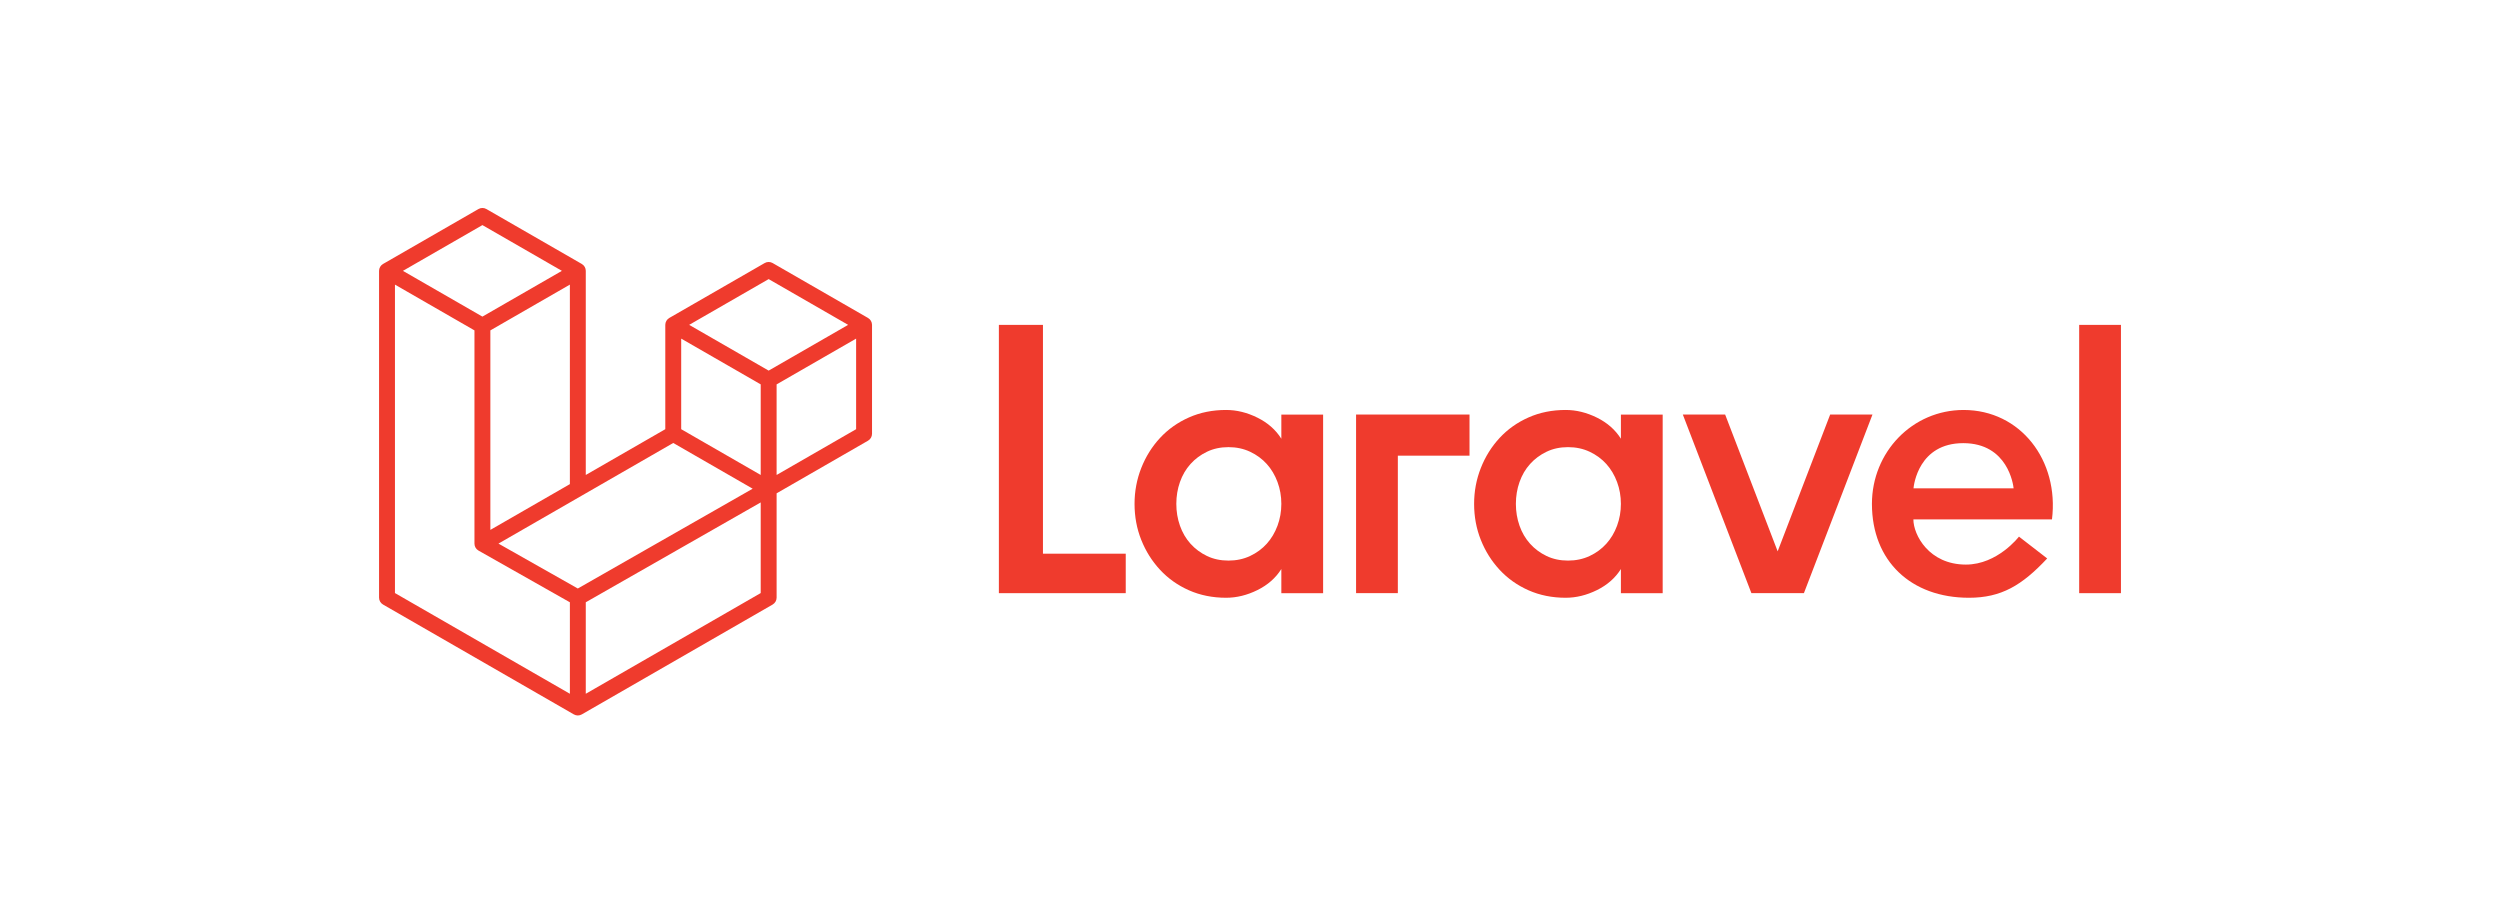
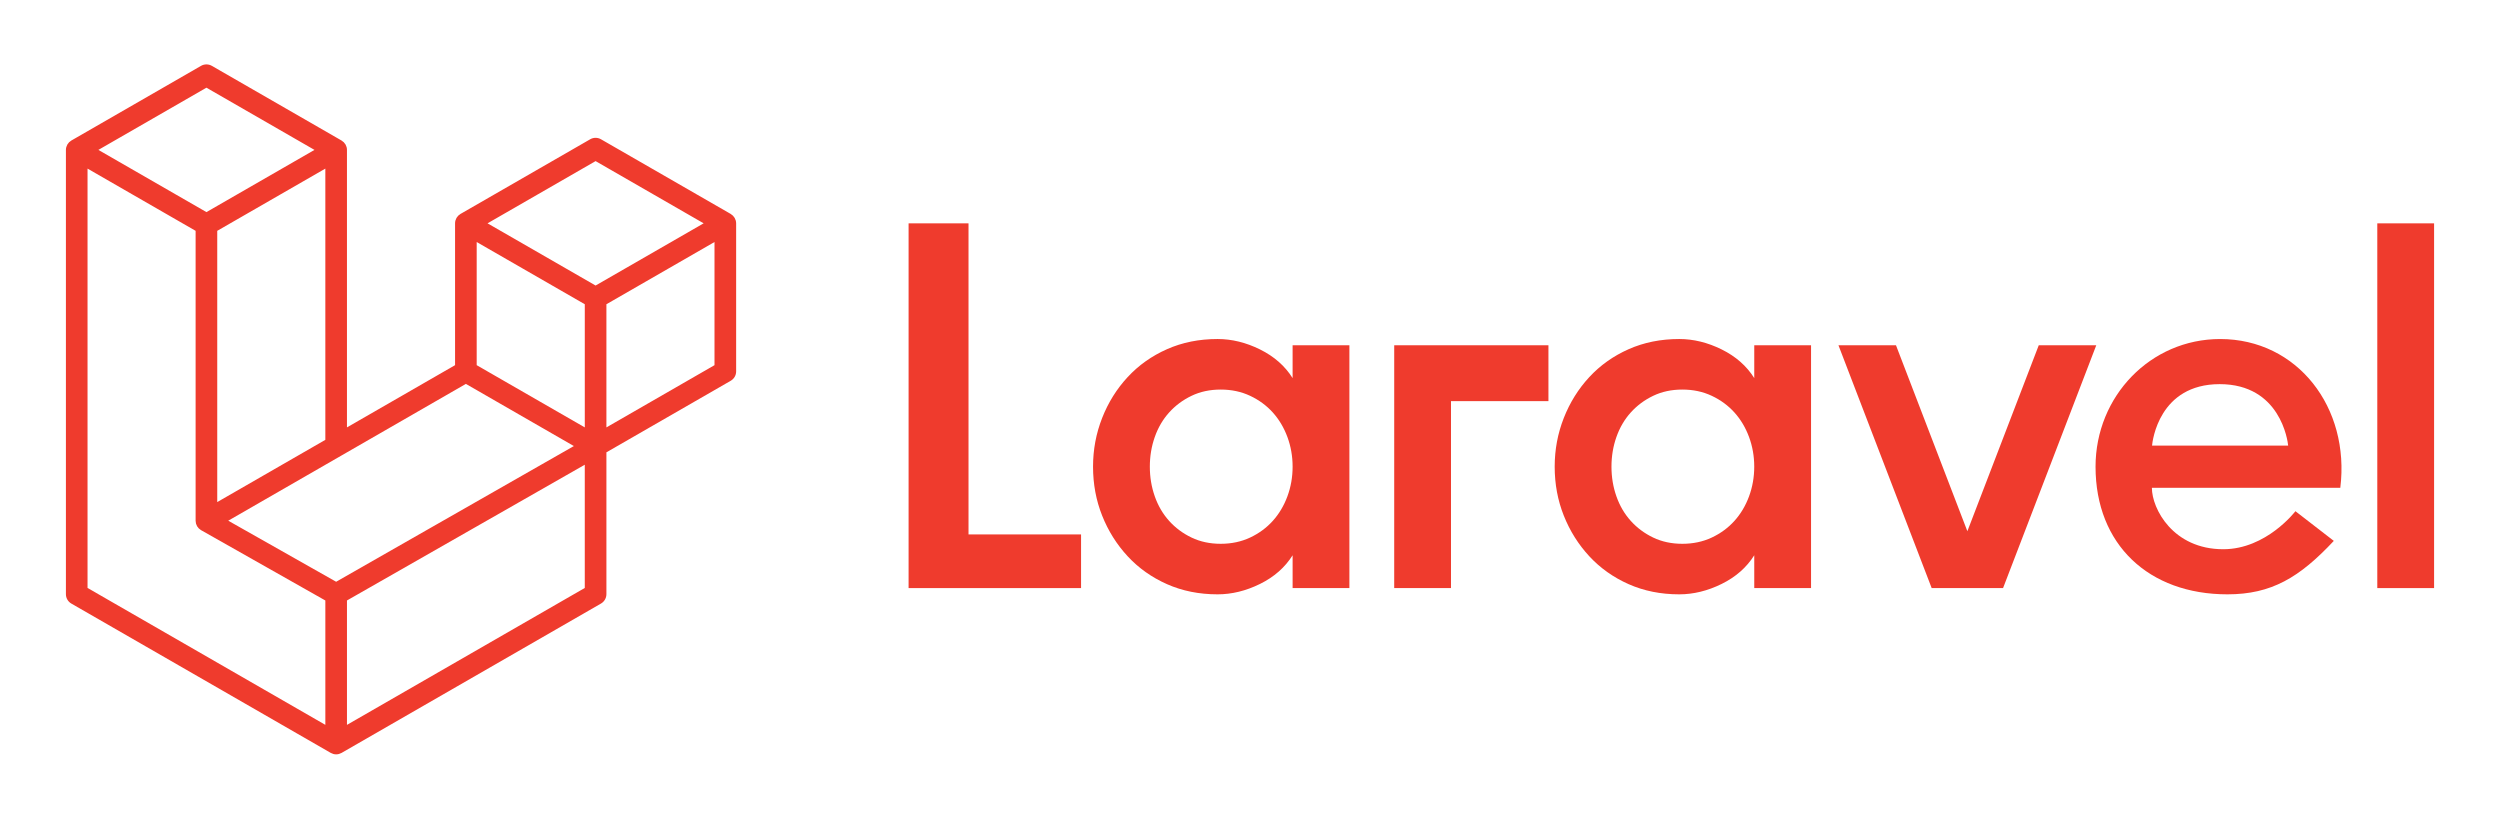
- <svg xmlns="http://www.w3.org/2000/svg" id="Layer_1" x="0px" y="0px" viewBox="0 0 934 345">
-   <g id="g20" fill="#EF3B2D">
+ <svg xmlns="http://www.w3.org/2000/svg" id="Layer_1" width="687" height="225" x="0px" y="0px" viewBox="0 0 687 225">
+   <g id="g20" fill="#ef3b2d">
    <g id="g16">
-       <path id="polygon2" d="M389.647 121.376H373.18v100.23h47.395v-14.748h-30.928z" />
-       <path id="path4" d="M478.706 163.902c-2.1-3.34-5.083-5.965-8.95-7.875-3.864-1.91-7.755-2.864-11.668-2.864-5.062 0-9.69.93-13.89 2.792-4.2 1.86-7.804 4.417-10.81 7.66-3.008 3.247-5.348 6.994-7.017 11.24-1.67 4.25-2.505 8.713-2.505 13.39 0 4.773.834 9.26 2.506 13.458 1.67 4.202 4.01 7.925 7.017 11.17 3.007 3.245 6.61 5.798 10.81 7.66 4.2 1.86 8.83 2.79 13.89 2.79 3.914 0 7.805-.954 11.67-2.862 3.866-1.907 6.85-4.532 8.95-7.874v9.02h15.606v-66.724h-15.607v9.02zm-1.43 32.503c-.956 2.578-2.292 4.82-4.01 6.73-1.72 1.91-3.795 3.437-6.23 4.582-2.434 1.146-5.132 1.718-8.09 1.718-2.96 0-5.633-.572-8.02-1.718-2.386-1.146-4.437-2.672-6.155-4.582-1.718-1.91-3.03-4.152-3.937-6.73-.91-2.577-1.36-5.298-1.36-8.16 0-2.865.45-5.586 1.36-8.163.905-2.577 2.22-4.82 3.938-6.73 1.72-1.907 3.77-3.436 6.157-4.58 2.386-1.147 5.06-1.72 8.02-1.72 2.957 0 5.655.573 8.09 1.72 2.434 1.145 4.51 2.673 6.23 4.58 1.717 1.91 3.053 4.153 4.008 6.73.953 2.577 1.432 5.298 1.432 8.162 0 2.863-.48 5.584-1.432 8.16z" />
-       <path id="path6" d="M605.57 163.902c-2.102-3.34-5.084-5.965-8.95-7.875-3.865-1.91-7.756-2.864-11.67-2.864-5.06 0-9.69.93-13.89 2.792-4.2 1.86-7.803 4.417-10.81 7.66-3.007 3.247-5.347 6.994-7.016 11.24-1.672 4.25-2.506 8.713-2.506 13.39 0 4.773.834 9.26 2.506 13.458 1.67 4.202 4.01 7.925 7.016 11.17 3.007 3.245 6.61 5.798 10.81 7.66 4.2 1.86 8.83 2.79 13.89 2.79 3.914 0 7.805-.954 11.67-2.862 3.866-1.907 6.85-4.532 8.95-7.874v9.02h15.606v-66.724H605.57v9.02zm-1.433 32.503c-.955 2.578-2.29 4.82-4.01 6.73-1.718 1.91-3.794 3.437-6.228 4.582-2.436 1.146-5.134 1.718-8.092 1.718-2.96 0-5.633-.572-8.02-1.718-2.386-1.146-4.437-2.672-6.155-4.582-1.72-1.91-3.032-4.152-3.938-6.73-.91-2.577-1.36-5.298-1.36-8.16 0-2.865.45-5.586 1.36-8.163.905-2.577 2.22-4.82 3.938-6.73 1.718-1.907 3.77-3.436 6.156-4.58 2.385-1.147 5.058-1.72 8.018-1.72 2.958 0 5.656.573 8.09 1.72 2.435 1.145 4.51 2.673 6.23 4.58 1.718 1.91 3.054 4.153 4.01 6.73.952 2.577 1.43 5.298 1.43 8.162 0 2.863-.478 5.584-1.43 8.16z" />
-       <path id="rect8" d="M776.78 121.376h15.607v100.23H776.78z" />
-       <path id="polygon10" d="M506.628 221.606h15.607v-51.368h26.776v-15.356H506.63z" />
-       <path id="polygon12" d="M683.748 154.882l-19.616 51.096-19.616-51.096h-15.808l25.617 66.724h19.614l25.616-66.724z" />
-       <path id="path14" d="M733.595 153.166c-19.112 0-34.24 15.706-34.24 35.08 0 21.415 14.642 35.078 36.24 35.078 12.088 0 19.806-4.622 29.234-14.688l-10.545-8.158c-.006.008-7.958 10.45-19.832 10.45-13.802 0-19.612-11.128-19.612-16.885h51.778c2.72-22.043-11.772-40.877-33.023-40.877zm-18.713 29.28c.12-1.284 1.917-16.884 18.59-16.884 16.67 0 18.696 15.598 18.812 16.884h-37.402z" />
+       <path id="polygon2" d="M266.147 61.377H249.68v100.23h47.395V146.86h-30.928z" />
+       <path id="path4" d="M355.206 103.902c-2.1-3.34-5.083-5.965-8.95-7.875-3.864-1.91-7.755-2.864-11.668-2.864-5.062 0-9.69.93-13.89 2.792-4.2 1.86-7.804 4.417-10.81 7.66-3.008 3.247-5.348 6.994-7.017 11.24-1.67 4.25-2.504 8.713-2.504 13.39 0 4.773.834 9.26 2.506 13.458 1.67 4.202 4.01 7.925 7.017 11.17 3.006 3.245 6.61 5.798 10.81 7.66 4.2 1.86 8.83 2.79 13.89 2.79 3.913 0 7.804-.954 11.67-2.862 3.865-1.906 6.85-4.53 8.95-7.873v9.02h15.605V94.883h-15.607v9.02zm-1.43 32.503c-.956 2.578-2.292 4.82-4.01 6.73-1.72 1.91-3.795 3.437-6.23 4.582-2.434 1.146-5.132 1.718-8.09 1.718-2.96 0-5.633-.572-8.02-1.718-2.386-1.146-4.437-2.672-6.155-4.582-1.717-1.91-3.03-4.152-3.936-6.73-.91-2.577-1.36-5.298-1.36-8.16 0-2.865.45-5.586 1.36-8.163.905-2.576 2.22-4.82 3.938-6.73 1.72-1.907 3.77-3.436 6.157-4.58 2.385-1.147 5.06-1.72 8.02-1.72 2.956 0 5.654.573 8.09 1.72 2.432 1.145 4.508 2.673 6.228 4.58 1.718 1.91 3.054 4.153 4.01 6.73.95 2.578 1.43 5.3 1.43 8.163 0 2.862-.48 5.583-1.432 8.16z" />
+       <path id="path6" d="M482.07 103.902c-2.102-3.34-5.084-5.965-8.95-7.875-3.865-1.91-7.756-2.864-11.67-2.864-5.06 0-9.69.93-13.89 2.792-4.2 1.86-7.803 4.417-10.81 7.66-3.007 3.247-5.347 6.994-7.016 11.24-1.672 4.25-2.506 8.713-2.506 13.39 0 4.773.834 9.26 2.506 13.458 1.67 4.202 4.01 7.925 7.016 11.17 3.007 3.245 6.61 5.798 10.81 7.66 4.2 1.86 8.83 2.79 13.89 2.79 3.914 0 7.805-.954 11.67-2.862 3.866-1.906 6.85-4.53 8.95-7.873v9.02h15.606V94.883H482.07v9.02zm-1.433 32.503c-.955 2.578-2.29 4.82-4.01 6.73-1.718 1.91-3.794 3.437-6.228 4.582-2.437 1.146-5.135 1.718-8.093 1.718-2.96 0-5.633-.572-8.02-1.718-2.386-1.146-4.437-2.672-6.155-4.582-1.72-1.91-3.032-4.152-3.938-6.73-.91-2.577-1.36-5.298-1.36-8.16 0-2.865.45-5.586 1.36-8.163.905-2.576 2.22-4.82 3.938-6.73 1.718-1.907 3.77-3.436 6.156-4.58 2.385-1.147 5.058-1.72 8.018-1.72 2.958 0 5.656.573 8.09 1.72 2.435 1.145 4.51 2.673 6.23 4.58 1.718 1.91 3.054 4.153 4.01 6.73.952 2.578 1.43 5.3 1.43 8.163 0 2.862-.478 5.583-1.43 8.16z" />
+       <path id="rect8" d="M653.28 61.377h15.607v100.23H653.28z" />
+       <path id="polygon10" d="M383.127 161.606h15.607v-51.368h26.777V94.882h-42.38z" />
+       <path id="polygon12" d="M560.248 94.883l-19.616 51.096-19.616-51.097h-15.808l25.617 66.724h19.614l25.615-66.725z" />
+       <path id="path14" d="M610.095 93.166c-19.112 0-34.24 15.707-34.24 35.08 0 21.415 14.642 35.078 36.24 35.078 12.088 0 19.806-4.622 29.234-14.688l-10.546-8.157c-.006.007-7.958 10.45-19.832 10.45-13.802 0-19.612-11.13-19.612-16.886h51.778c2.72-22.043-11.773-40.877-33.024-40.877zm-18.713 29.28c.12-1.283 1.917-16.883 18.59-16.883 16.67 0 18.696 15.597 18.812 16.883z" />
    </g>
-     <path id="path18" d="M325.683 120.592c-.024-.088-.073-.165-.104-.25-.06-.157-.11-.316-.192-.46-.056-.097-.137-.176-.203-.265-.087-.117-.16-.242-.265-.345-.085-.086-.194-.148-.29-.223-.11-.086-.206-.183-.327-.253h-.002v-.003L288.65 98.27c-.916-.528-2.046-.528-2.963 0l-35.647 20.522-.002.002h-.002c-.12.07-.22.168-.327.253-.097.075-.206.138-.29.223-.104.103-.18.228-.266.345-.066.09-.147.17-.203.265-.082.144-.132.304-.19.46-.03.085-.08.162-.104.25-.067.25-.103.51-.103.776v38.98l-29.706 17.102v-76.255c0-.265-.036-.526-.103-.776-.024-.088-.073-.165-.104-.25-.058-.157-.108-.316-.19-.46-.057-.097-.138-.176-.204-.265-.087-.117-.16-.242-.265-.345-.084-.086-.193-.148-.29-.223-.108-.085-.205-.182-.326-.252h-.002s0-.002-.002-.003l-35.647-20.524c-.917-.528-2.047-.528-2.964 0L143.1 98.62h-.002s-.002 0-.002.002c-.12.07-.22.167-.327.252-.095.075-.204.138-.29.223-.102.103-.177.228-.264.345-.066.09-.147.17-.203.265-.083.144-.133.304-.19.46-.032.085-.08.162-.105.25-.067.25-.103.51-.103.776v122.09c0 1.063.568 2.044 1.49 2.575l71.292 41.045c.156.09.324.143.49.202.078.028.15.074.23.095.25.066.506.1.762.1.255 0 .51-.033.76-.1.07-.018.133-.06.2-.083.177-.06.355-.12.52-.214l71.293-41.045c.92-.53 1.49-1.512 1.49-2.575v-38.98L324.3 164.64c.92-.53 1.49-1.512 1.49-2.575v-40.697c-.004-.264-.04-.525-.107-.774zM215.87 219.867l-29.648-16.78 31.136-17.925 34.165-19.67 29.674 17.084-21.772 12.428-43.555 24.863zm68.33-76.26v33.842l-12.476-7.183-17.23-9.92v-33.84l12.474 7.18 17.23 9.92zm2.97-39.334l29.692 17.095-29.693 17.095-29.694-17.095 29.693-17.095zm-91.495 86.516l-12.475 7.18v-74.537l17.23-9.92 12.476-7.182v74.538l-17.23 9.92zM180.23 84.097l29.692 17.095-29.693 17.095-29.694-17.095 29.693-17.095zm-32.677 22.234l12.475 7.182 17.23 9.92v79.676l.002.005v.006c0 .115.03.222.044.334.017.146.02.294.06.434v.007c.033.117.095.222.14.334.052.123.09.254.157.37l.005.01c.06.104.15.19.222.287.08.105.15.22.244.314.004.004.006.008.01.01.083.084.19.143.283.216.106.083.202.178.32.247l.013.005.01.008 34.14 19.32v34.176l-65.352-37.625V106.332zM284.2 221.567l-65.353 37.625V225.01l48.4-27.628 16.952-9.677v33.862zm35.645-61.22L290.14 177.45v-33.842l17.23-9.92 12.475-7.182v33.84z" />
+     <path id="path18" d="M202.183 60.593c-.024-.09-.073-.166-.104-.25-.062-.158-.112-.317-.194-.46-.056-.098-.137-.177-.203-.266-.087-.116-.16-.24-.265-.344-.085-.087-.194-.15-.29-.224-.11-.086-.205-.183-.326-.253h-.002v-.003L165.15 38.27c-.917-.528-2.047-.528-2.964 0L126.54 58.792l-.003.002h-.002c-.12.07-.22.168-.327.253-.097.075-.206.138-.29.223-.104.103-.18.228-.266.345-.066.09-.147.17-.203.265-.083.144-.133.304-.19.46-.03.085-.08.162-.105.25-.067.25-.103.51-.103.776v38.98l-29.706 17.102V41.194c0-.266-.036-.527-.103-.777-.024-.088-.073-.165-.104-.25-.06-.157-.11-.316-.19-.46-.058-.097-.14-.176-.205-.265-.087-.117-.16-.242-.265-.345-.084-.086-.193-.148-.29-.223-.108-.085-.205-.182-.326-.252h-.002v-.003L58.212 18.094c-.917-.528-2.047-.528-2.964 0L19.6 38.621h-.002s-.002 0-.002.003c-.12.07-.22.167-.327.252-.096.075-.205.138-.29.223-.103.103-.178.228-.265.345-.066.09-.147.17-.203.265-.083.144-.133.304-.19.46-.032.085-.08.162-.105.25-.067.25-.103.51-.103.776v122.09c0 1.063.568 2.044 1.49 2.575L90.896 206.9c.156.09.324.144.49.203.078.028.15.074.23.095.25.067.506.1.762.1.255 0 .51-.033.76-.1.07-.017.133-.06.2-.082.177-.06.355-.12.52-.214l71.293-41.045c.92-.532 1.49-1.514 1.49-2.577v-38.98l34.16-19.662c.92-.53 1.49-1.51 1.49-2.574V61.37c-.004-.265-.04-.526-.107-.775zM92.37 159.868l-29.65-16.78 31.138-17.925 34.164-19.67 29.675 17.084-21.772 12.428zm68.33-76.26v33.84l-12.476-7.18-17.23-9.92v-33.84l12.474 7.18 17.23 9.918zm2.97-39.335l29.692 17.095-29.693 17.095-29.695-17.094 29.693-17.096zM72.174 130.79l-12.476 7.18V63.433l17.23-9.92 12.475-7.182v74.538l-17.23 9.92zM56.728 24.097l29.69 17.095L56.73 58.287 27.034 41.192l29.693-17.095zM24.05 46.33l12.475 7.183 17.23 9.92v79.676l.002.004v.006c0 .115.03.222.043.334.017.146.02.294.06.434v.007c.033.117.095.222.14.334.052.122.09.253.157.37l.005.01c.06.103.15.19.222.286.08.105.15.22.244.314l.01.01c.084.084.19.143.284.216.106.083.202.178.32.247l.013.005.01.008 34.14 19.32v34.176l-65.35-37.625V46.332zM160.7 161.568l-65.353 37.625V165.01l48.4-27.628 16.95-9.677v33.862zm35.644-61.22L166.64 117.45V83.608l17.23-9.92 12.474-7.182v33.84z" />
  </g>
</svg>
